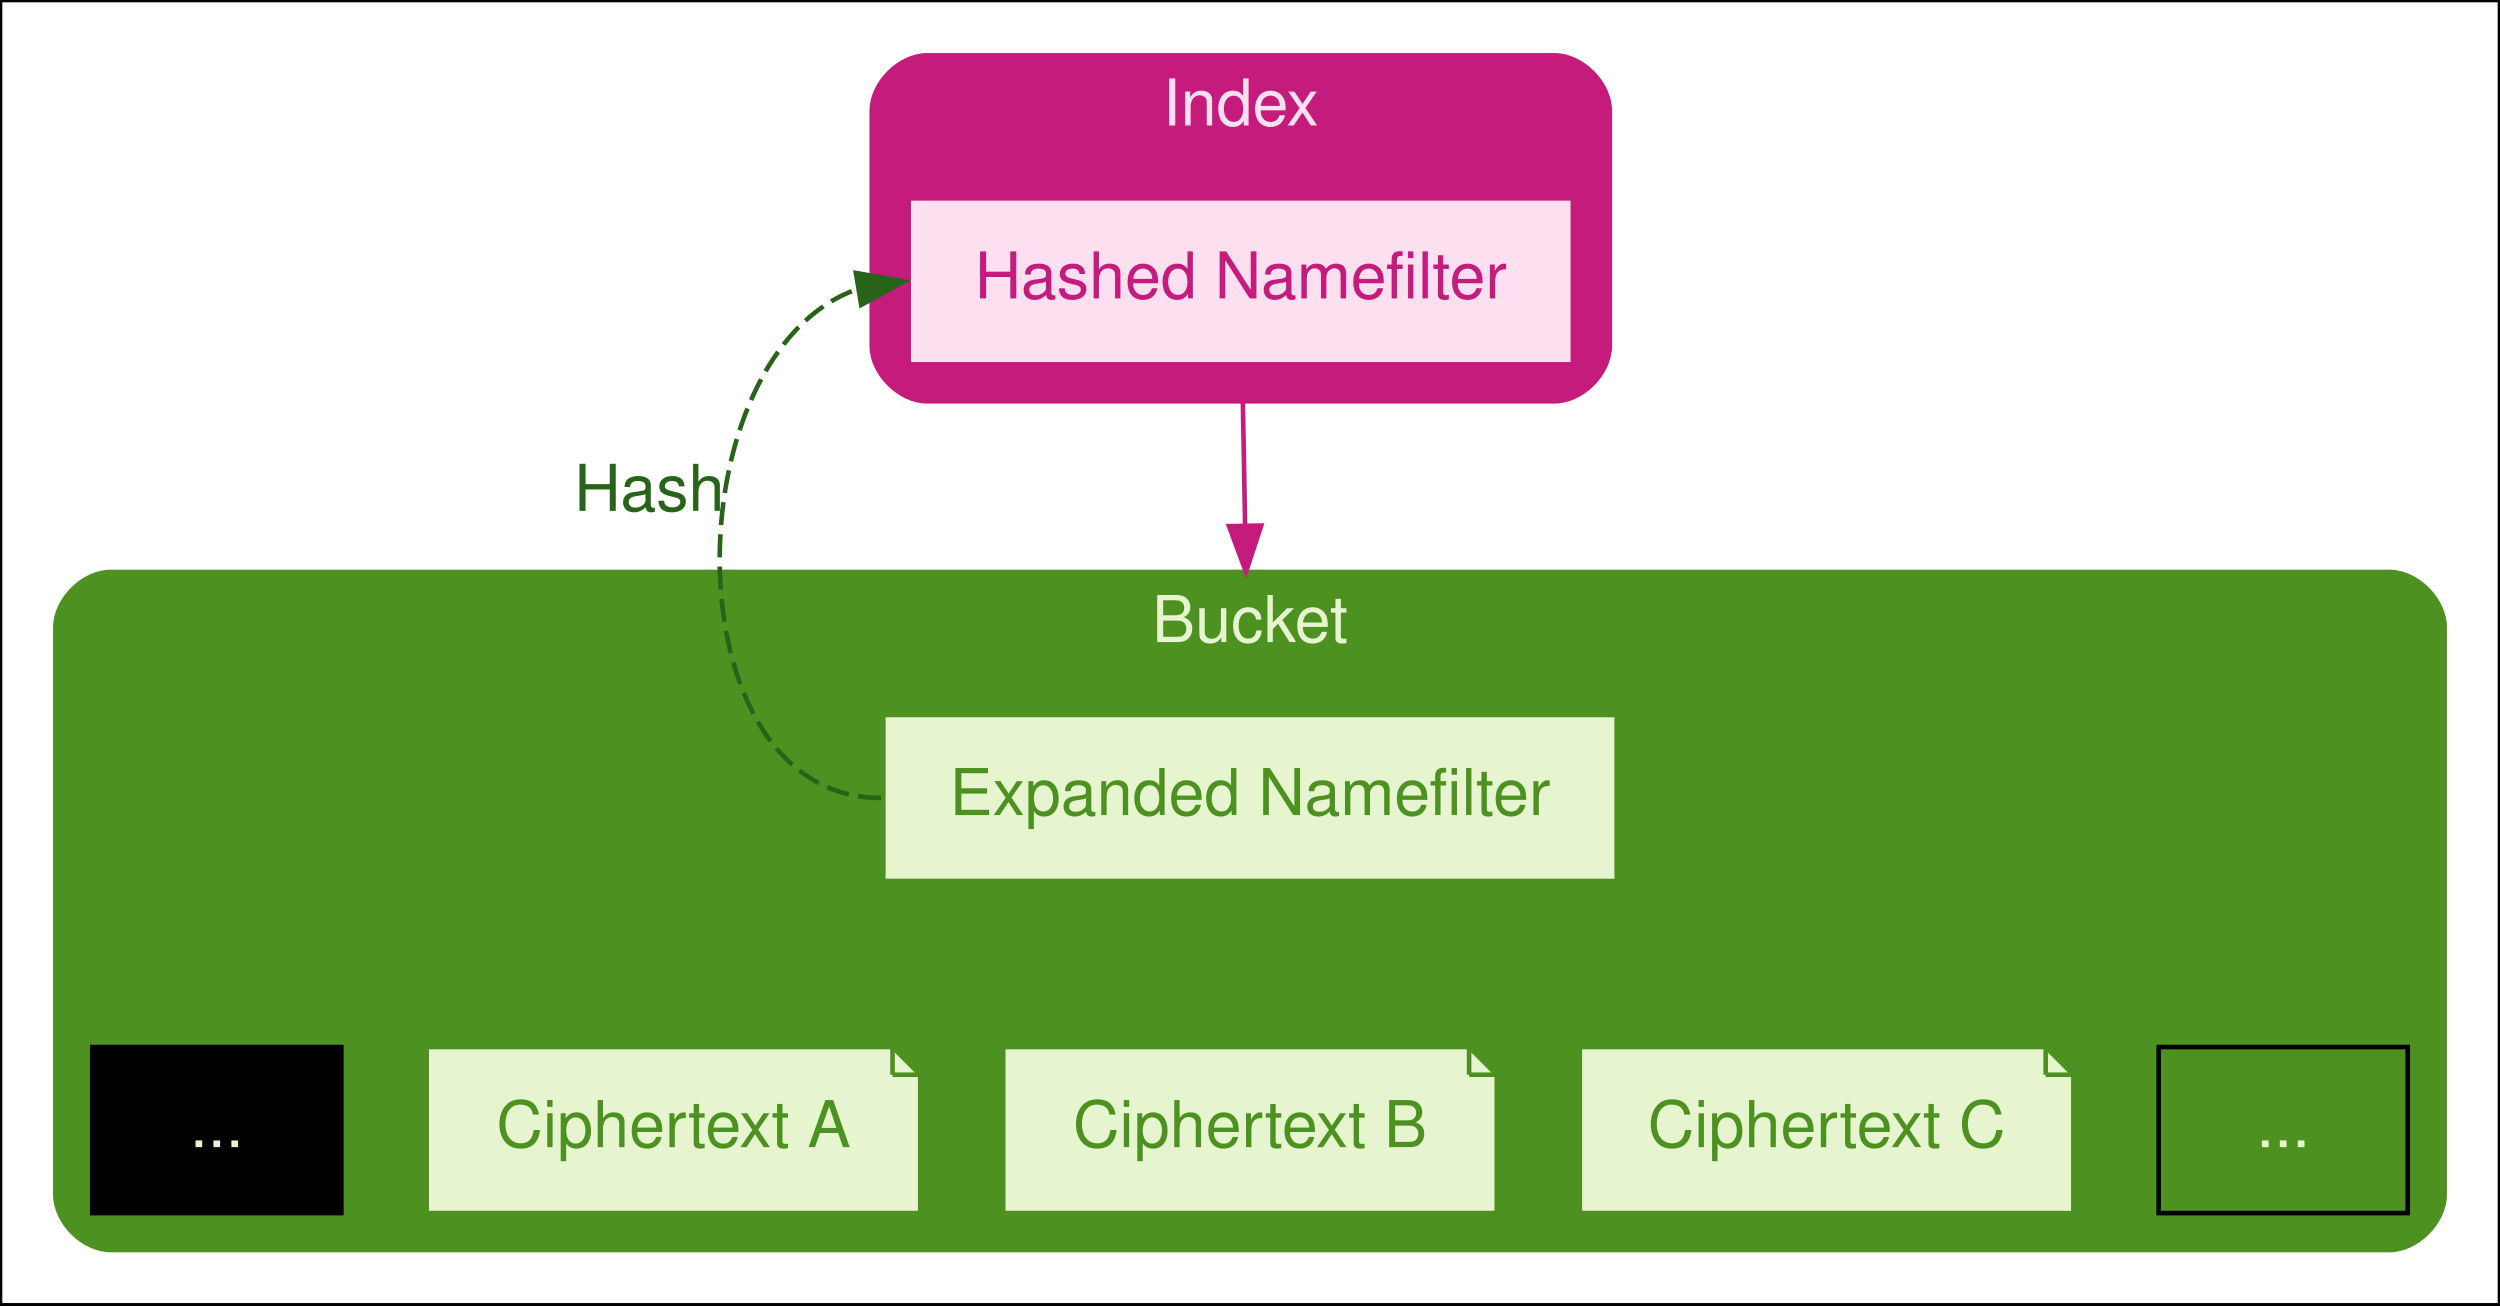
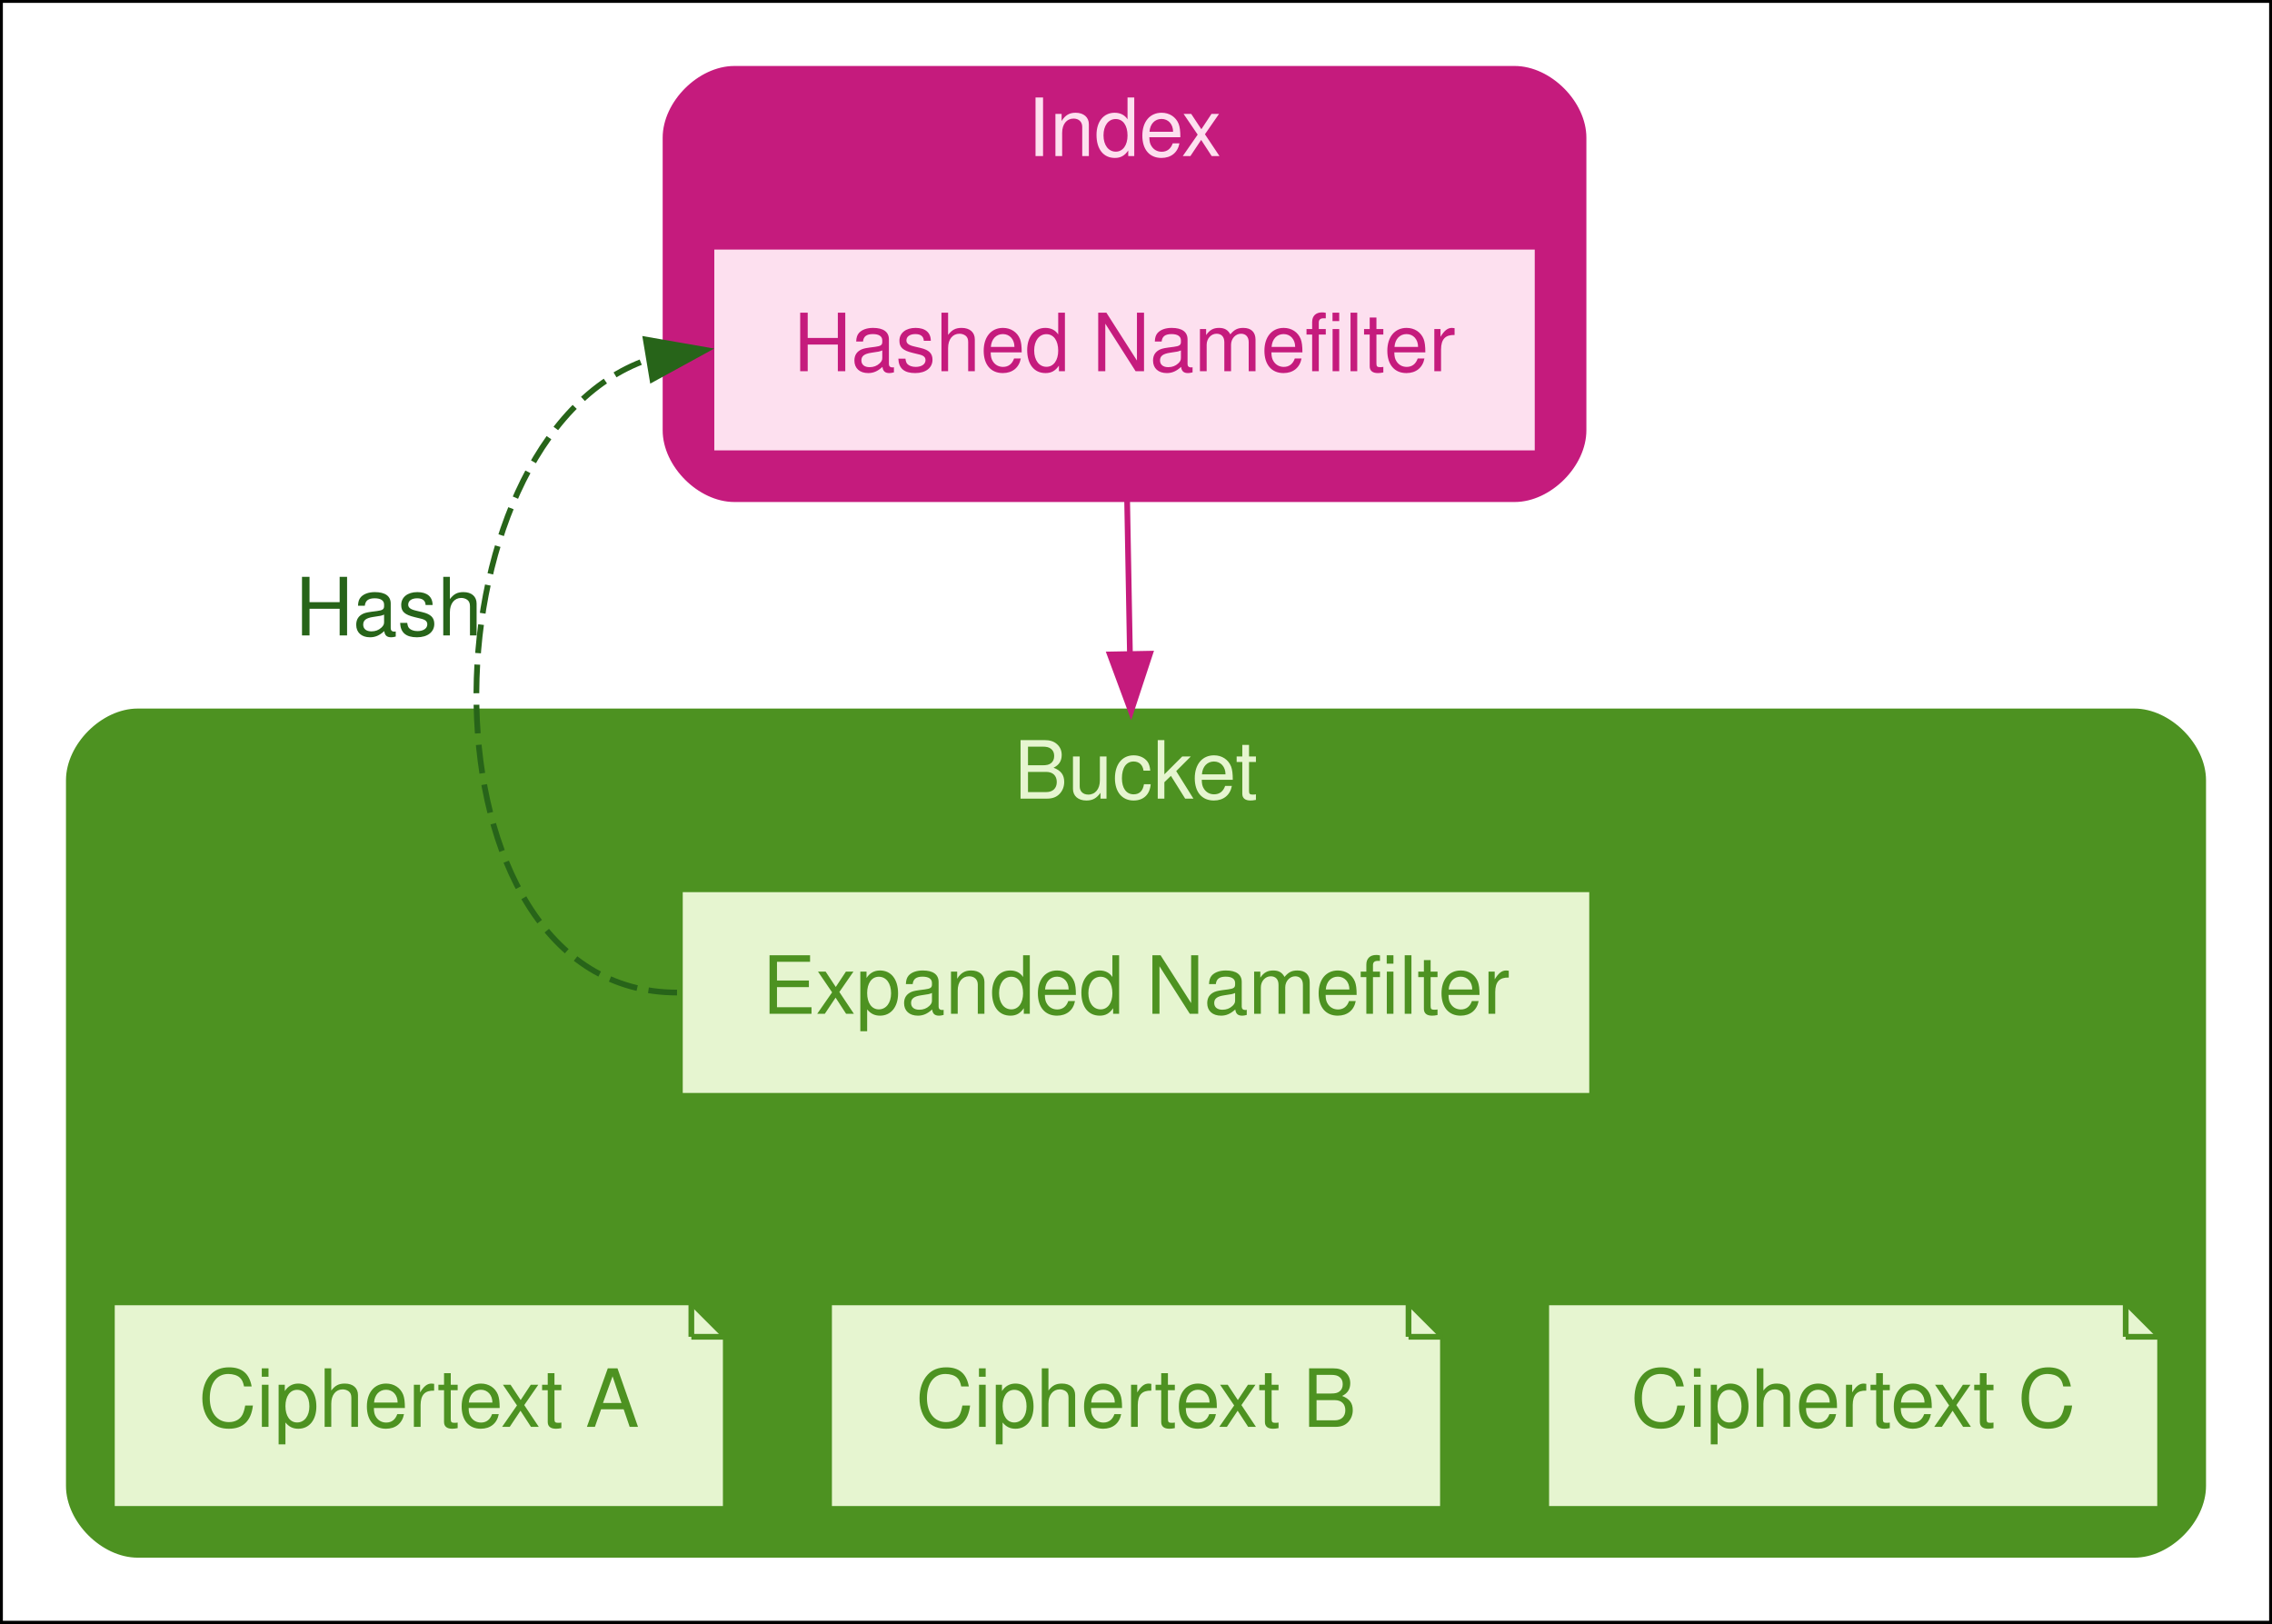
- <svg xmlns="http://www.w3.org/2000/svg" width="542pt" height="283pt" viewBox="0.00 0.00 542.00 283.00">
+ <svg xmlns="http://www.w3.org/2000/svg" width="396pt" height="283pt" viewBox="0.00 0.00 396.00 283.00">
  <g id="graph0" class="graph" transform="scale(1 1) rotate(0) translate(4 279)">
-     <polygon fill="white" stroke="#000000" points="-4,4 -4,-279 538,-279 538,4 -4,4" />
+     <polygon fill="white" stroke="#000000" points="-4,4 -4,-279 392,-279 392,4 -4,4" />
    <g id="clust1" class="cluster">
-       <path fill="#c51b7d" stroke="#c51b7d" d="M197,-192C197,-192 333,-192 333,-192 339,-192 345,-198 345,-204 345,-204 345,-255 345,-255 345,-261 339,-267 333,-267 333,-267 197,-267 197,-267 191,-267 185,-261 185,-255 185,-255 185,-204 185,-204 185,-198 191,-192 197,-192" />
-       <text text-anchor="middle" x="265" y="-251.8" font-family="Helvetica,sans-Serif" font-size="14.00" fill="#fde0ef">Index</text>
+       <path fill="#c51b7d" stroke="#c51b7d" d="M124,-192C124,-192 260,-192 260,-192 266,-192 272,-198 272,-204 272,-204 272,-255 272,-255 272,-261 266,-267 260,-267 260,-267 124,-267 124,-267 118,-267 112,-261 112,-255 112,-255 112,-204 112,-204 112,-198 118,-192 124,-192" />
+       <text text-anchor="middle" x="192" y="-251.8" font-family="Helvetica,sans-Serif" font-size="14.00" fill="#fde0ef">Index</text>
    </g>
    <g id="clust2" class="cluster">
-       <path fill="#4d9221" stroke="#4d9221" d="M20,-8C20,-8 514,-8 514,-8 520,-8 526,-14 526,-20 526,-20 526,-143 526,-143 526,-149 520,-155 514,-155 514,-155 20,-155 20,-155 14,-155 8,-149 8,-143 8,-143 8,-20 8,-20 8,-14 14,-8 20,-8" />
-       <text text-anchor="middle" x="267" y="-139.8" font-family="Helvetica,sans-Serif" font-size="14.00" fill="#e6f5d0">Bucket</text>
+       <path fill="#4d9221" stroke="#4d9221" d="M20,-8C20,-8 368,-8 368,-8 374,-8 380,-14 380,-20 380,-20 380,-143 380,-143 380,-149 374,-155 368,-155 368,-155 20,-155 20,-155 14,-155 8,-149 8,-143 8,-143 8,-20 8,-20 8,-14 14,-8 20,-8" />
+       <text text-anchor="middle" x="194" y="-139.8" font-family="Helvetica,sans-Serif" font-size="14.00" fill="#e6f5d0">Bucket</text>
    </g>
    <g id="node1" class="node">
-       <polygon fill="#fde0ef" stroke="#c51b7d" points="337,-236 193,-236 193,-200 337,-200 337,-236" />
-       <text text-anchor="middle" x="265" y="-214.3" font-family="Helvetica,sans-Serif" font-size="14.00" fill="#c51b7d">Hashed Namefilter</text>
+       <polygon fill="#fde0ef" stroke="#c51b7d" points="264,-236 120,-236 120,-200 264,-200 264,-236" />
+       <text text-anchor="middle" x="192" y="-214.3" font-family="Helvetica,sans-Serif" font-size="14.00" fill="#c51b7d">Hashed Namefilter</text>
    </g>
    <g id="node2" class="node">
-       <polygon fill="#e6f5d0" stroke="#4d9221" points="346.5,-124 187.5,-124 187.5,-88 346.5,-88 346.5,-124" />
-       <text text-anchor="middle" x="267" y="-102.3" font-family="Helvetica,sans-Serif" font-size="14.00" fill="#4d9221">Expanded Namefilter</text>
+       <polygon fill="#e6f5d0" stroke="#4d9221" points="273.5,-124 114.5,-124 114.5,-88 273.5,-88 273.5,-124" />
+       <text text-anchor="middle" x="194" y="-102.3" font-family="Helvetica,sans-Serif" font-size="14.00" fill="#4d9221">Expanded Namefilter</text>
    </g>
-     <g id="edge6" class="edge">
-       <path fill="none" stroke="#c51b7d" d="M265.45,-192C265.6,-183.93 265.77,-174.61 265.94,-165.16" />
-       <polygon fill="#c51b7d" stroke="#c51b7d" points="269.44,-165.06 266.13,-155 262.45,-164.93 269.44,-165.06" />
+     <g id="edge4" class="edge">
+       <path fill="none" stroke="#c51b7d" d="M192.45,-192C192.6,-183.93 192.77,-174.61 192.94,-165.16" />
+       <polygon fill="#c51b7d" stroke="#c51b7d" points="196.44,-165.06 193.13,-155 189.45,-164.93 196.44,-165.06" />
    </g>
-     <g id="edge7" class="edge">
-       <path fill="none" stroke="#276419" stroke-dasharray="5,2" d="M187,-106C140.77,-106 141.74,-202.4 181.9,-216.33" />
-       <polygon fill="#276419" stroke="#276419" points="181.56,-219.82 192,-218 182.71,-212.91 181.56,-219.82" />
-       <text text-anchor="middle" x="136.77" y="-168.25" font-family="Helvetica,sans-Serif" font-size="14.00" fill="#276419">Hash</text>
+     <g id="edge5" class="edge">
+       <path fill="none" stroke="#276419" stroke-dasharray="5,2" d="M114,-106C67.77,-106 68.74,-202.4 108.9,-216.33" />
+       <polygon fill="#276419" stroke="#276419" points="108.56,-219.82 119,-218 109.71,-212.91 108.56,-219.82" />
+       <text text-anchor="middle" x="63.77" y="-168.25" font-family="Helvetica,sans-Serif" font-size="14.00" fill="#276419">Hash</text>
    </g>
    <g id="node3" class="node">
-       <polygon fill="#000000" stroke="#000000" points="70,-52 16,-52 16,-16 70,-16 70,-52" />
-       <text text-anchor="middle" x="43" y="-30.3" font-family="Helvetica,sans-Serif" font-size="14.00" fill="#e6f5d0">...</text>
+       <polygon fill="#e6f5d0" stroke="#4d9221" points="116.5,-52 15.5,-52 15.5,-16 122.5,-16 122.5,-46 116.5,-52" />
+       <polyline fill="none" stroke="#4d9221" points="116.5,-52 116.5,-46 " />
+       <polyline fill="none" stroke="#4d9221" points="122.5,-46 116.5,-46 " />
+       <text text-anchor="middle" x="69" y="-30.3" font-family="Helvetica,sans-Serif" font-size="14.00" fill="#4d9221">Ciphertext A</text>
    </g>
    <g id="node4" class="node">
-       <polygon fill="#e6f5d0" stroke="#4d9221" points="189.5,-52 88.5,-52 88.5,-16 195.5,-16 195.5,-46 189.5,-52" />
-       <polyline fill="none" stroke="#4d9221" points="189.5,-52 189.5,-46 " />
-       <polyline fill="none" stroke="#4d9221" points="195.5,-46 189.5,-46 " />
-       <text text-anchor="middle" x="142" y="-30.3" font-family="Helvetica,sans-Serif" font-size="14.00" fill="#4d9221">Ciphertext A</text>
+       <polygon fill="#e6f5d0" stroke="#4d9221" points="241.5,-52 140.5,-52 140.5,-16 247.5,-16 247.5,-46 241.5,-52" />
+       <polyline fill="none" stroke="#4d9221" points="241.5,-52 241.5,-46 " />
+       <polyline fill="none" stroke="#4d9221" points="247.5,-46 241.5,-46 " />
+       <text text-anchor="middle" x="194" y="-30.3" font-family="Helvetica,sans-Serif" font-size="14.00" fill="#4d9221">Ciphertext B</text>
    </g>
    <g id="node5" class="node">
-       <polygon fill="#e6f5d0" stroke="#4d9221" points="314.5,-52 213.5,-52 213.5,-16 320.5,-16 320.5,-46 314.5,-52" />
-       <polyline fill="none" stroke="#4d9221" points="314.5,-52 314.5,-46 " />
-       <polyline fill="none" stroke="#4d9221" points="320.5,-46 314.5,-46 " />
-       <text text-anchor="middle" x="267" y="-30.3" font-family="Helvetica,sans-Serif" font-size="14.00" fill="#4d9221">Ciphertext B</text>
-     </g>
-     <g id="node6" class="node">
-       <polygon fill="#e6f5d0" stroke="#4d9221" points="439.5,-52 338.5,-52 338.5,-16 445.5,-16 445.5,-46 439.5,-52" />
-       <polyline fill="none" stroke="#4d9221" points="439.5,-52 439.5,-46 " />
-       <polyline fill="none" stroke="#4d9221" points="445.5,-46 439.5,-46 " />
-       <text text-anchor="middle" x="392" y="-30.3" font-family="Helvetica,sans-Serif" font-size="14.00" fill="#4d9221">Ciphertext C</text>
-     </g>
-     <g id="node7" class="node">
-       <polygon fill="#4d9221" stroke="#000000" points="518,-52 464,-52 464,-16 518,-16 518,-52" />
-       <text text-anchor="middle" x="491" y="-30.3" font-family="Helvetica,sans-Serif" font-size="14.00" fill="#e6f5d0">...</text>
+       <polygon fill="#e6f5d0" stroke="#4d9221" points="366.5,-52 265.5,-52 265.5,-16 372.5,-16 372.5,-46 366.5,-52" />
+       <polyline fill="none" stroke="#4d9221" points="366.5,-52 366.5,-46 " />
+       <polyline fill="none" stroke="#4d9221" points="372.5,-46 366.5,-46 " />
+       <text text-anchor="middle" x="319" y="-30.3" font-family="Helvetica,sans-Serif" font-size="14.00" fill="#4d9221">Ciphertext C</text>
    </g>
  </g>
</svg>
